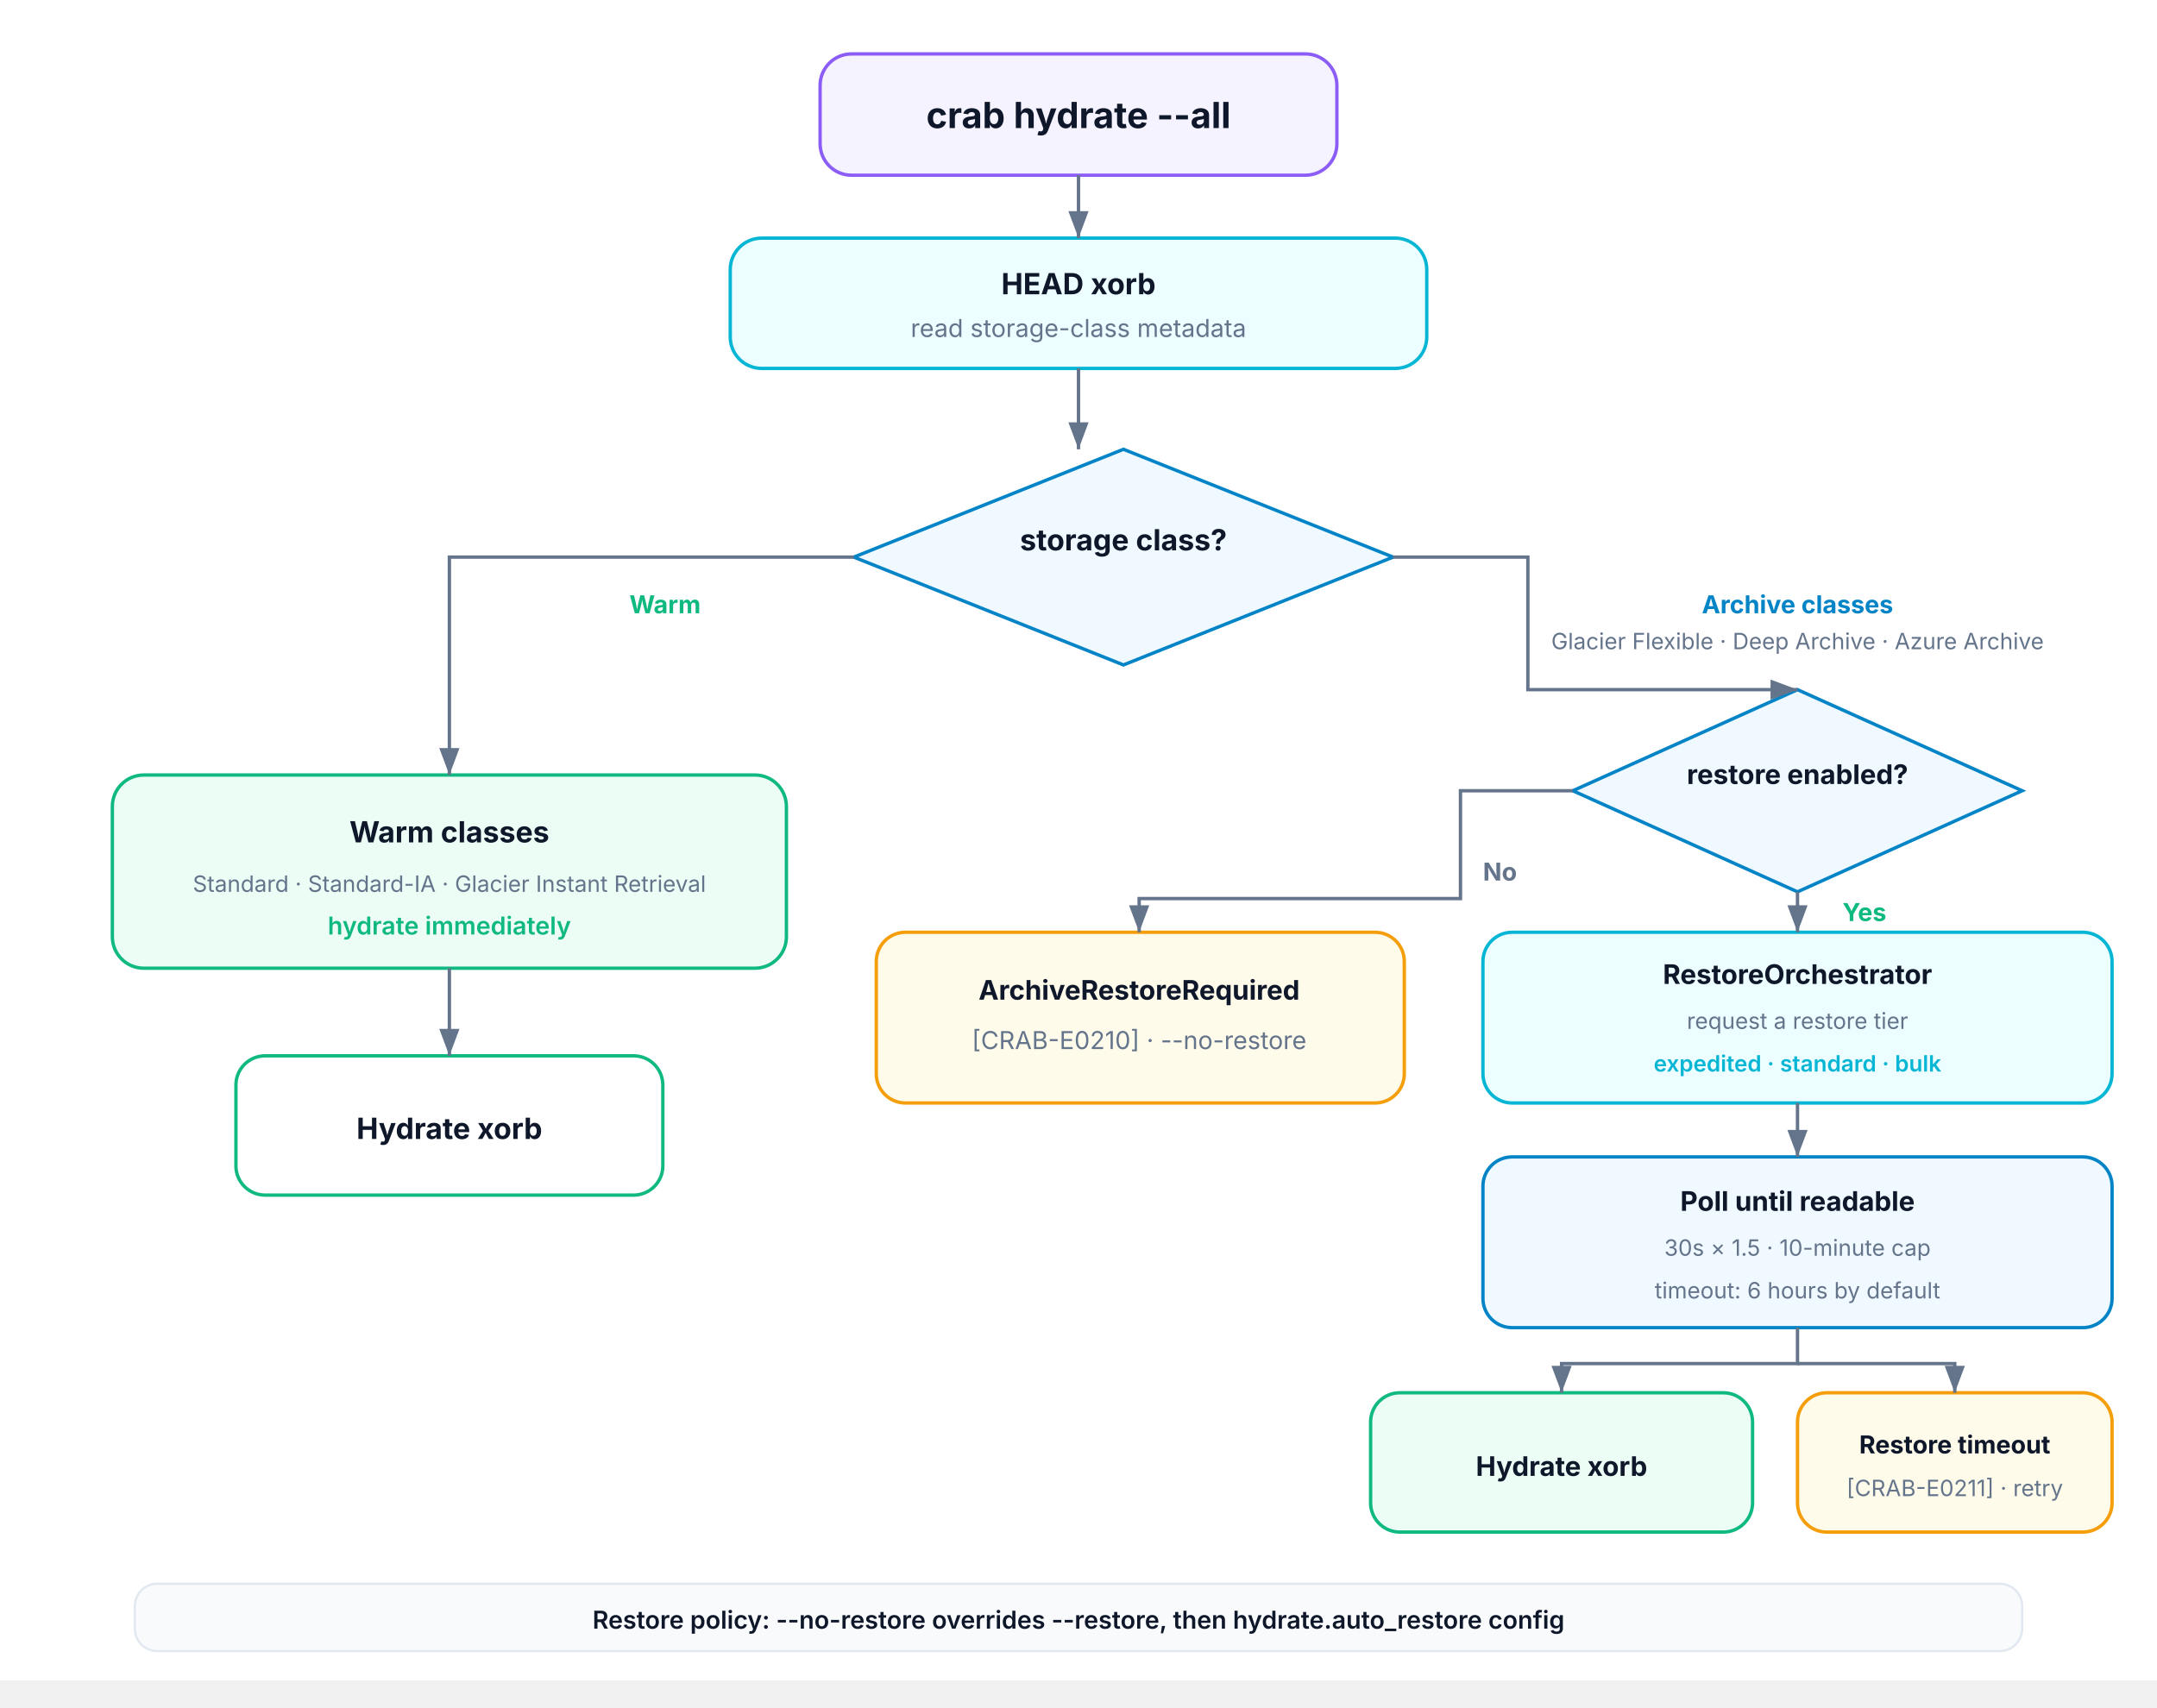
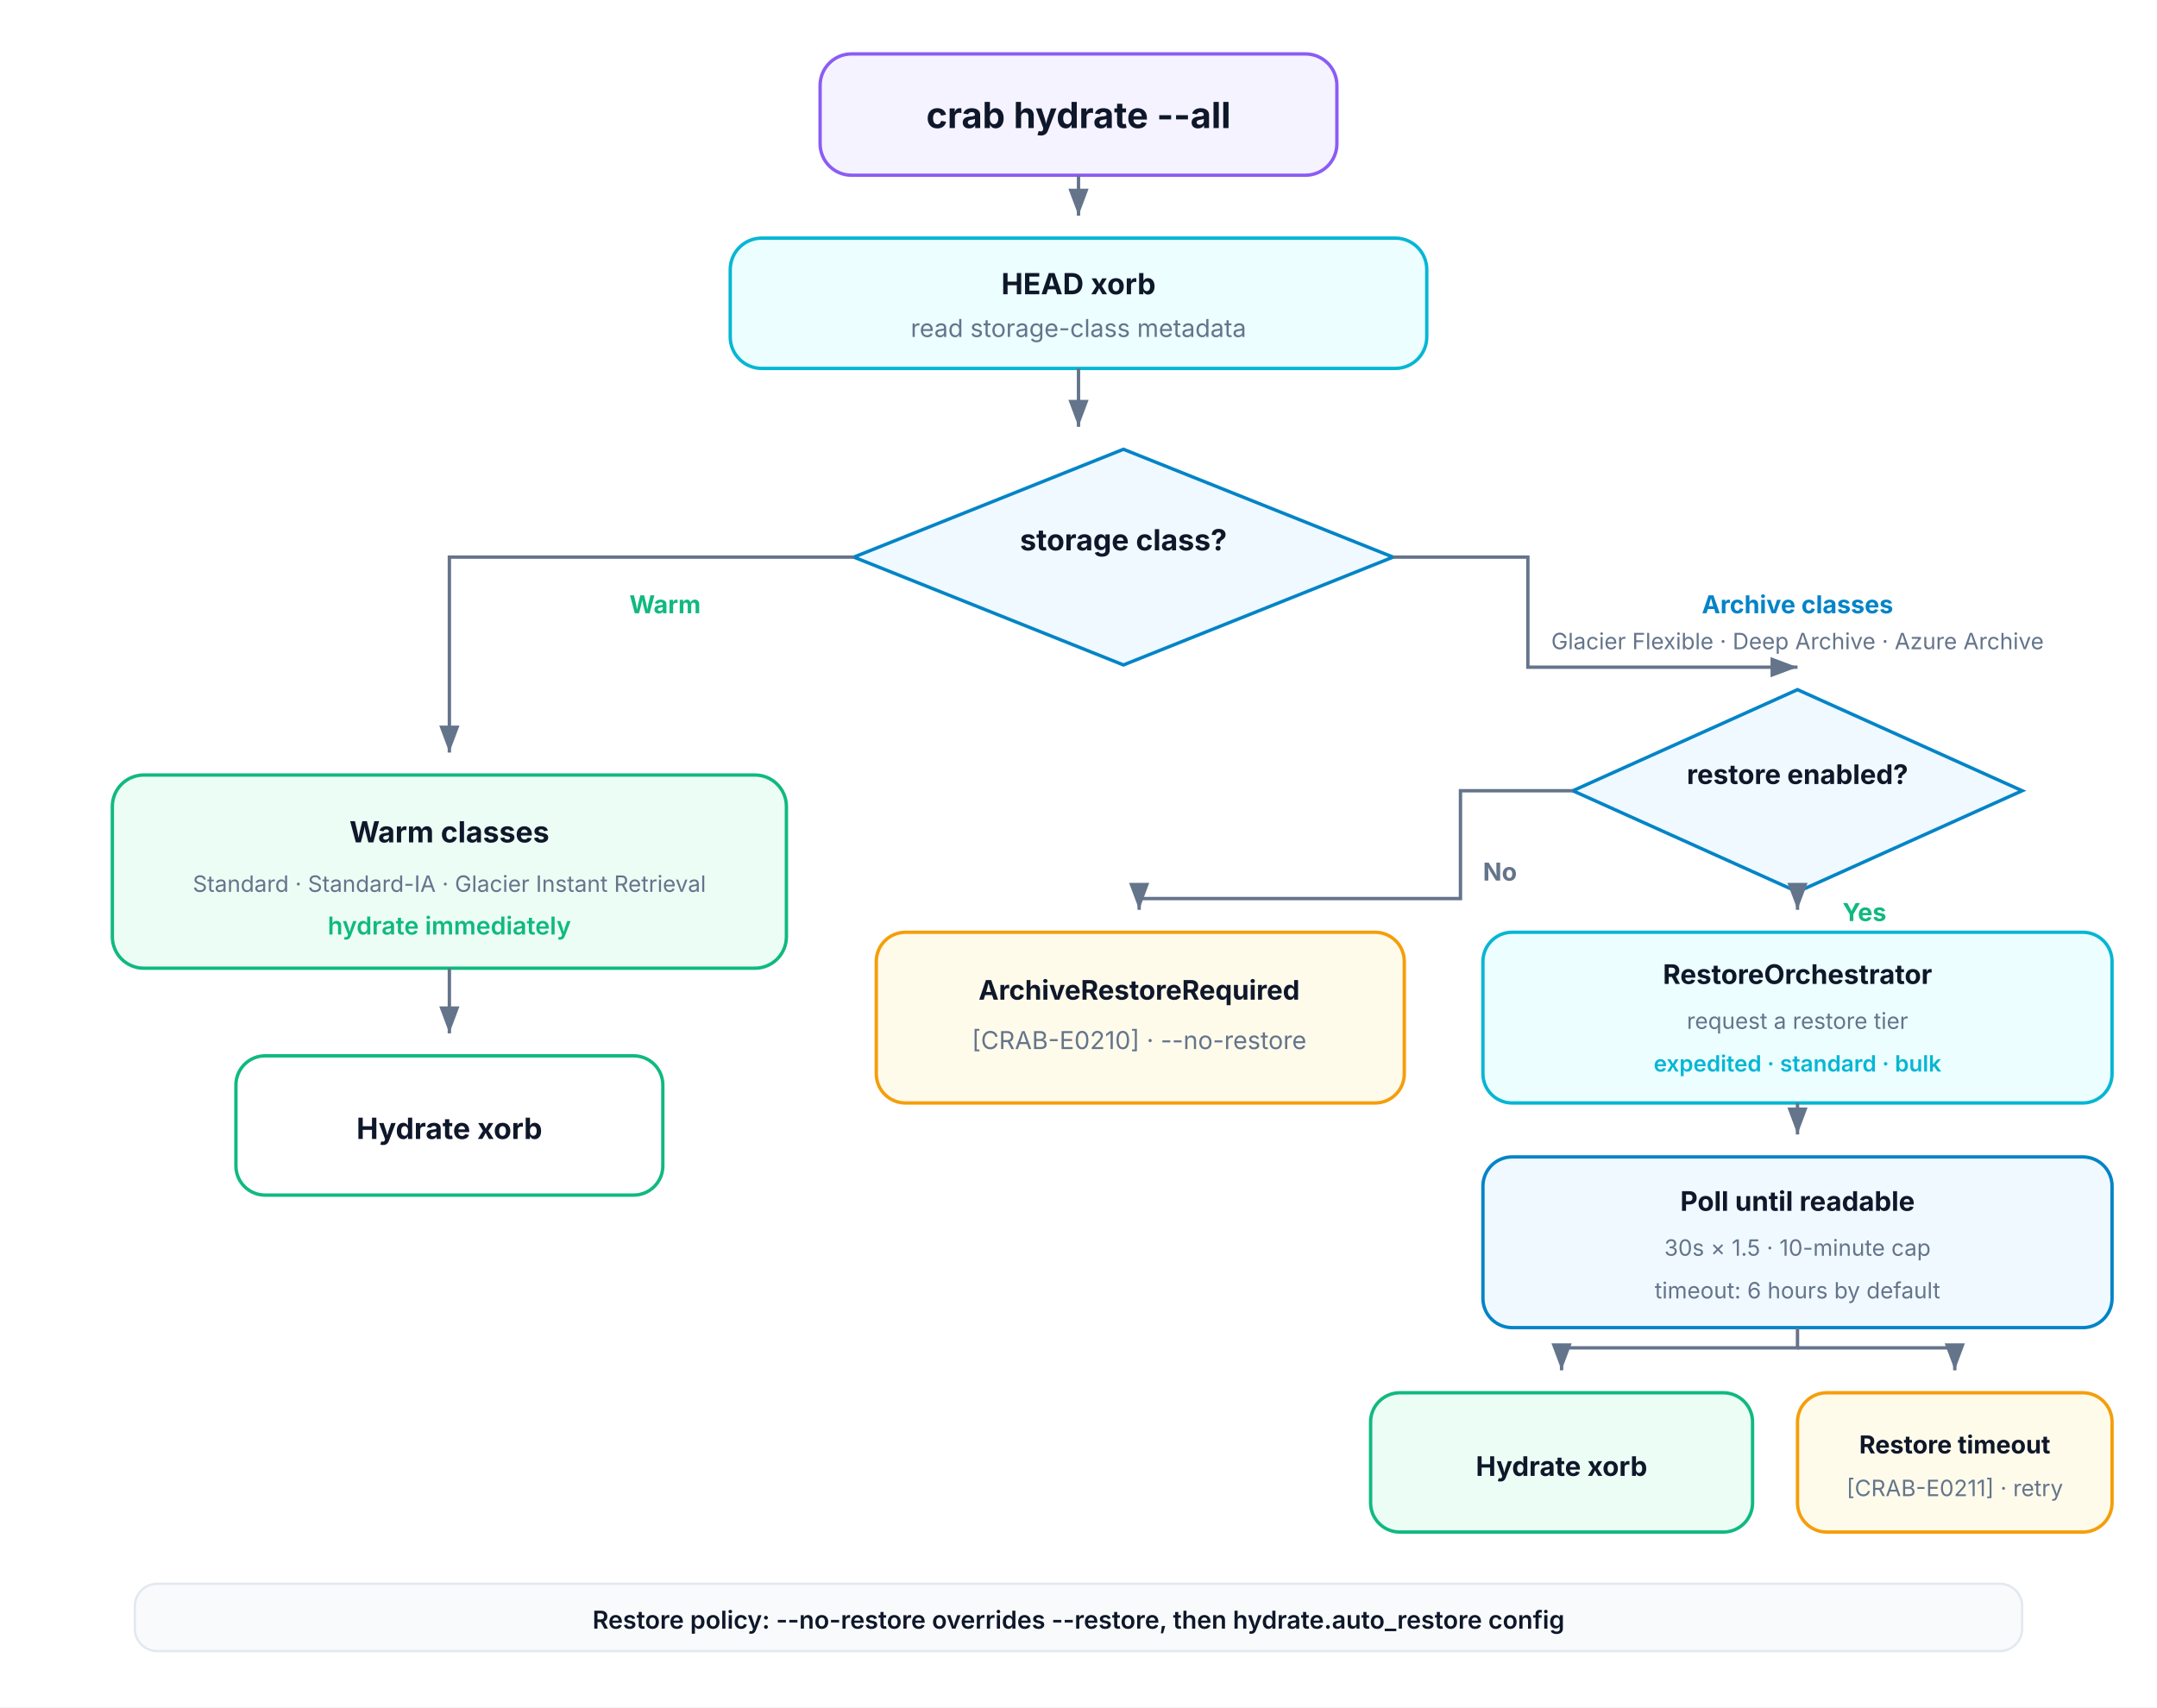
<svg xmlns="http://www.w3.org/2000/svg" viewBox="0 0 960 760" width="960" height="760" role="img" aria-labelledby="restore-title restore-desc">
  <defs>
    <marker id="arrowhead" markerWidth="8" markerHeight="6" refX="8" refY="3" orient="auto">
      <polygon points="0 0, 8 3, 0 6" fill="#64748B" />
    </marker>
  </defs>
-   <rect width="960" height="748" fill="#FFFFFF" />
+   <rect width="960" height="760" fill="#FFFFFF" />
  <g id="entry">
    <rect x="365" y="24" width="230" height="54" rx="14" fill="#F5F3FF" stroke="#8B5CF6" stroke-width="1.5" />
    <text x="480" y="57" text-anchor="middle" font-family="Inter, ui-sans-serif, system-ui, sans-serif" font-size="16" font-weight="700" fill="#0F172A">crab hydrate --all</text>
    <rect x="325" y="106" width="310" height="58" rx="14" fill="#ECFEFF" stroke="#06B6D4" stroke-width="1.5" />
    <text x="480" y="131" text-anchor="middle" font-family="Inter, ui-sans-serif, system-ui, sans-serif" font-size="13" font-weight="700" fill="#0F172A">HEAD xorb</text>
    <text x="480" y="150" text-anchor="middle" font-family="Inter, ui-sans-serif, system-ui, sans-serif" font-size="11" fill="#64748B">read storage-class metadata</text>
    <polygon points="500,200 620,248 500,296 380,248" fill="#F0F9FF" stroke="#0284C7" stroke-width="1.5" />
    <text x="500" y="245" text-anchor="middle" font-family="Inter, ui-sans-serif, system-ui, sans-serif" font-size="13" font-weight="700" fill="#0F172A">storage class?</text>
  </g>
  <g id="warm-path">
    <text x="296" y="273" text-anchor="middle" font-family="Inter, ui-sans-serif, system-ui, sans-serif" font-size="11" font-weight="700" fill="#10B981">Warm</text>
    <rect x="50" y="345" width="300" height="86" rx="14" fill="#ECFDF5" stroke="#10B981" stroke-width="1.5" />
    <text x="200" y="375" text-anchor="middle" font-family="Inter, ui-sans-serif, system-ui, sans-serif" font-size="13" font-weight="700" fill="#0F172A">Warm classes</text>
    <text x="200" y="397" text-anchor="middle" font-family="Inter, ui-sans-serif, system-ui, sans-serif" font-size="10" fill="#64748B">Standard · Standard-IA · Glacier Instant Retrieval</text>
    <text x="200" y="416" text-anchor="middle" font-family="Inter, ui-sans-serif, system-ui, sans-serif" font-size="11" font-weight="600" fill="#10B981">hydrate immediately</text>
    <rect x="105" y="470" width="190" height="62" rx="13" fill="#FFFFFF" stroke="#10B981" stroke-width="1.5" />
    <text x="200" y="507" text-anchor="middle" font-family="Inter, ui-sans-serif, system-ui, sans-serif" font-size="13" font-weight="700" fill="#0F172A">Hydrate xorb</text>
  </g>
  <g id="archive-path">
    <text x="800" y="273" text-anchor="middle" font-family="Inter, ui-sans-serif, system-ui, sans-serif" font-size="11" font-weight="700" fill="#0284C7">Archive classes</text>
    <text x="800" y="289" text-anchor="middle" font-family="Inter, ui-sans-serif, system-ui, sans-serif" font-size="10" fill="#64748B">Glacier Flexible · Deep Archive · Azure Archive</text>
    <polygon points="800,307 900,352 800,397 700,352" fill="#F0F9FF" stroke="#0284C7" stroke-width="1.5" />
    <text x="800" y="349" text-anchor="middle" font-family="Inter, ui-sans-serif, system-ui, sans-serif" font-size="12" font-weight="700" fill="#0F172A">restore enabled?</text>
    <rect x="390" y="415" width="235" height="76" rx="13" fill="#FFFBEB" stroke="#F59E0B" stroke-width="1.5" />
    <text x="507" y="445" text-anchor="middle" font-family="Inter, ui-sans-serif, system-ui, sans-serif" font-size="12" font-weight="700" fill="#0F172A">ArchiveRestoreRequired</text>
    <text x="507" y="467" text-anchor="middle" font-family="Inter, ui-sans-serif, system-ui, sans-serif" font-size="11" fill="#64748B">[CRAB-E0210] · --no-restore</text>
    <rect x="660" y="415" width="280" height="76" rx="13" fill="#ECFEFF" stroke="#06B6D4" stroke-width="1.5" />
    <text x="800" y="438" text-anchor="middle" font-family="Inter, ui-sans-serif, system-ui, sans-serif" font-size="12" font-weight="700" fill="#0F172A">RestoreOrchestrator</text>
    <text x="800" y="458" text-anchor="middle" font-family="Inter, ui-sans-serif, system-ui, sans-serif" font-size="10" fill="#64748B">request a restore tier</text>
    <text x="800" y="477" text-anchor="middle" font-family="Inter, ui-sans-serif, system-ui, sans-serif" font-size="10" font-weight="600" fill="#06B6D4">expedited · standard · bulk</text>
    <rect x="660" y="515" width="280" height="76" rx="13" fill="#F0F9FF" stroke="#0284C7" stroke-width="1.5" />
    <text x="800" y="539" text-anchor="middle" font-family="Inter, ui-sans-serif, system-ui, sans-serif" font-size="12" font-weight="700" fill="#0F172A">Poll until readable</text>
    <text x="800" y="559" text-anchor="middle" font-family="Inter, ui-sans-serif, system-ui, sans-serif" font-size="10" fill="#64748B">30s × 1.5 · 10-minute cap</text>
    <text x="800" y="578" text-anchor="middle" font-family="Inter, ui-sans-serif, system-ui, sans-serif" font-size="10" fill="#64748B">timeout: 6 hours by default</text>
    <rect x="610" y="620" width="170" height="62" rx="13" fill="#ECFDF5" stroke="#10B981" stroke-width="1.5" />
    <text x="695" y="657" text-anchor="middle" font-family="Inter, ui-sans-serif, system-ui, sans-serif" font-size="12" font-weight="700" fill="#0F172A">Hydrate xorb</text>
    <rect x="800" y="620" width="140" height="62" rx="13" fill="#FFFBEB" stroke="#F59E0B" stroke-width="1.5" />
    <text x="870" y="647" text-anchor="middle" font-family="Inter, ui-sans-serif, system-ui, sans-serif" font-size="11" font-weight="700" fill="#0F172A">Restore timeout</text>
    <text x="870" y="666" text-anchor="middle" font-family="Inter, ui-sans-serif, system-ui, sans-serif" font-size="10" fill="#64748B">[CRAB-E0211] · retry</text>
  </g>
  <g id="connections" fill="none" stroke="#64748B" stroke-width="1.5">
-     <line x1="480" y1="78" x2="480" y2="106" marker-end="url(#arrowhead)" />
-     <line x1="480" y1="164" x2="480" y2="200" marker-end="url(#arrowhead)" />
-     <path d="M 380 248 H 200 V 345" marker-end="url(#arrowhead)" />
-     <line x1="200" y1="431" x2="200" y2="470" marker-end="url(#arrowhead)" />
-     <path d="M 620 248 H 680 V 307 H 800" marker-end="url(#arrowhead)" />
-     <path d="M 700 352 H 650 V 400 H 507 V 415" marker-end="url(#arrowhead)" />
-     <line x1="800" y1="397" x2="800" y2="415" marker-end="url(#arrowhead)" />
-     <line x1="800" y1="491" x2="800" y2="515" marker-end="url(#arrowhead)" />
-     <path d="M 800 591 V 607 H 695 V 620" marker-end="url(#arrowhead)" />
-     <path d="M 800 607 H 870 V 620" marker-end="url(#arrowhead)" />
+     <line x1="480" y1="78" x2="480" y2="96" marker-end="url(#arrowhead)" />
+     <line x1="480" y1="164" x2="480" y2="190" marker-end="url(#arrowhead)" />
+     <path d="M 380 248 H 200 V 335" marker-end="url(#arrowhead)" />
+     <line x1="200" y1="431" x2="200" y2="460" marker-end="url(#arrowhead)" />
+     <path d="M 620 248 H 680 V 297 H 800" marker-end="url(#arrowhead)" />
+     <path d="M 700 352 H 650 V 400 H 507 V 405" marker-end="url(#arrowhead)" />
+     <line x1="800" y1="397" x2="800" y2="405" marker-end="url(#arrowhead)" />
+     <line x1="800" y1="491" x2="800" y2="505" marker-end="url(#arrowhead)" />
+     <path d="M 800 591 V 600 H 695 V 610" marker-end="url(#arrowhead)" />
+     <path d="M 800 600 H 870 V 610" marker-end="url(#arrowhead)" />
  </g>
  <g id="branch-labels" font-family="Inter, ui-sans-serif, system-ui, sans-serif" font-size="11" font-weight="700" fill="#64748B">
    <text x="660" y="392">No</text>
    <text x="820" y="410" fill="#10B981">Yes</text>
  </g>
  <rect x="60" y="705" width="840" height="30" rx="10" fill="#F8FAFC" stroke="#E2E8F0" stroke-width="1" />
  <text x="480" y="725" text-anchor="middle" font-family="Inter, ui-sans-serif, system-ui, sans-serif" font-size="11" font-weight="600" fill="#0F172A">Restore policy: --no-restore overrides --restore, then hydrate.auto_restore config</text>
</svg>
